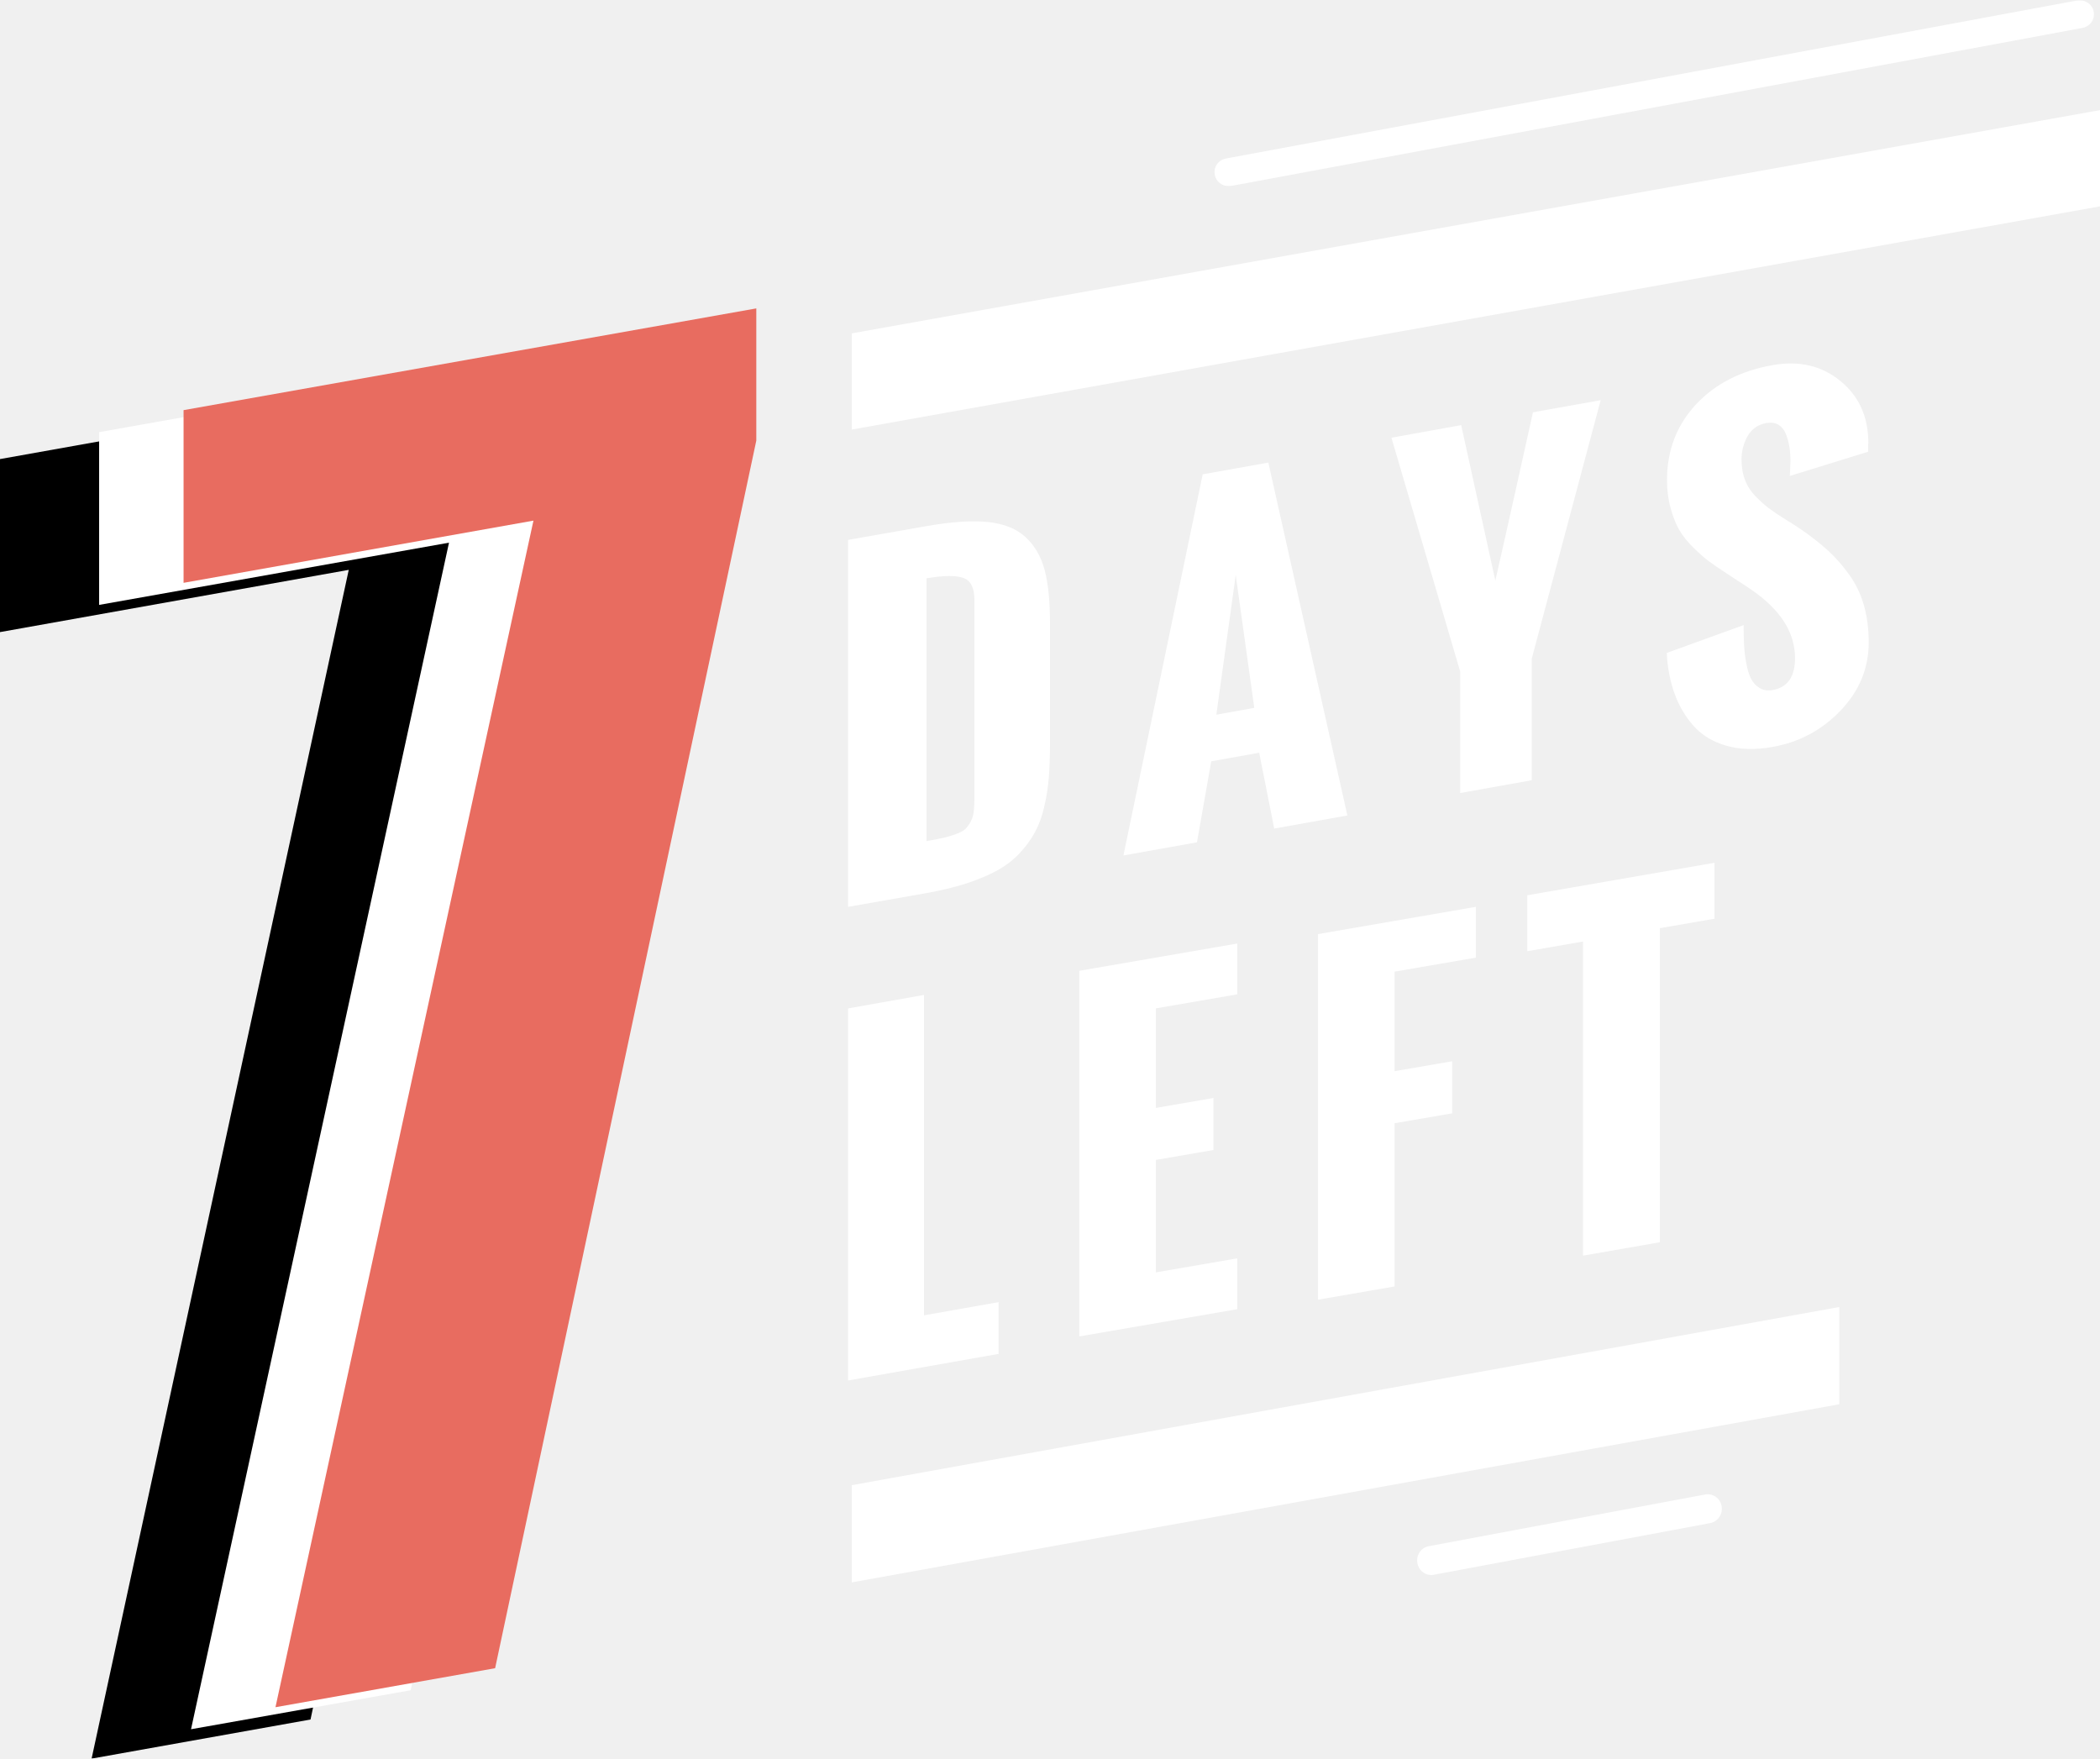
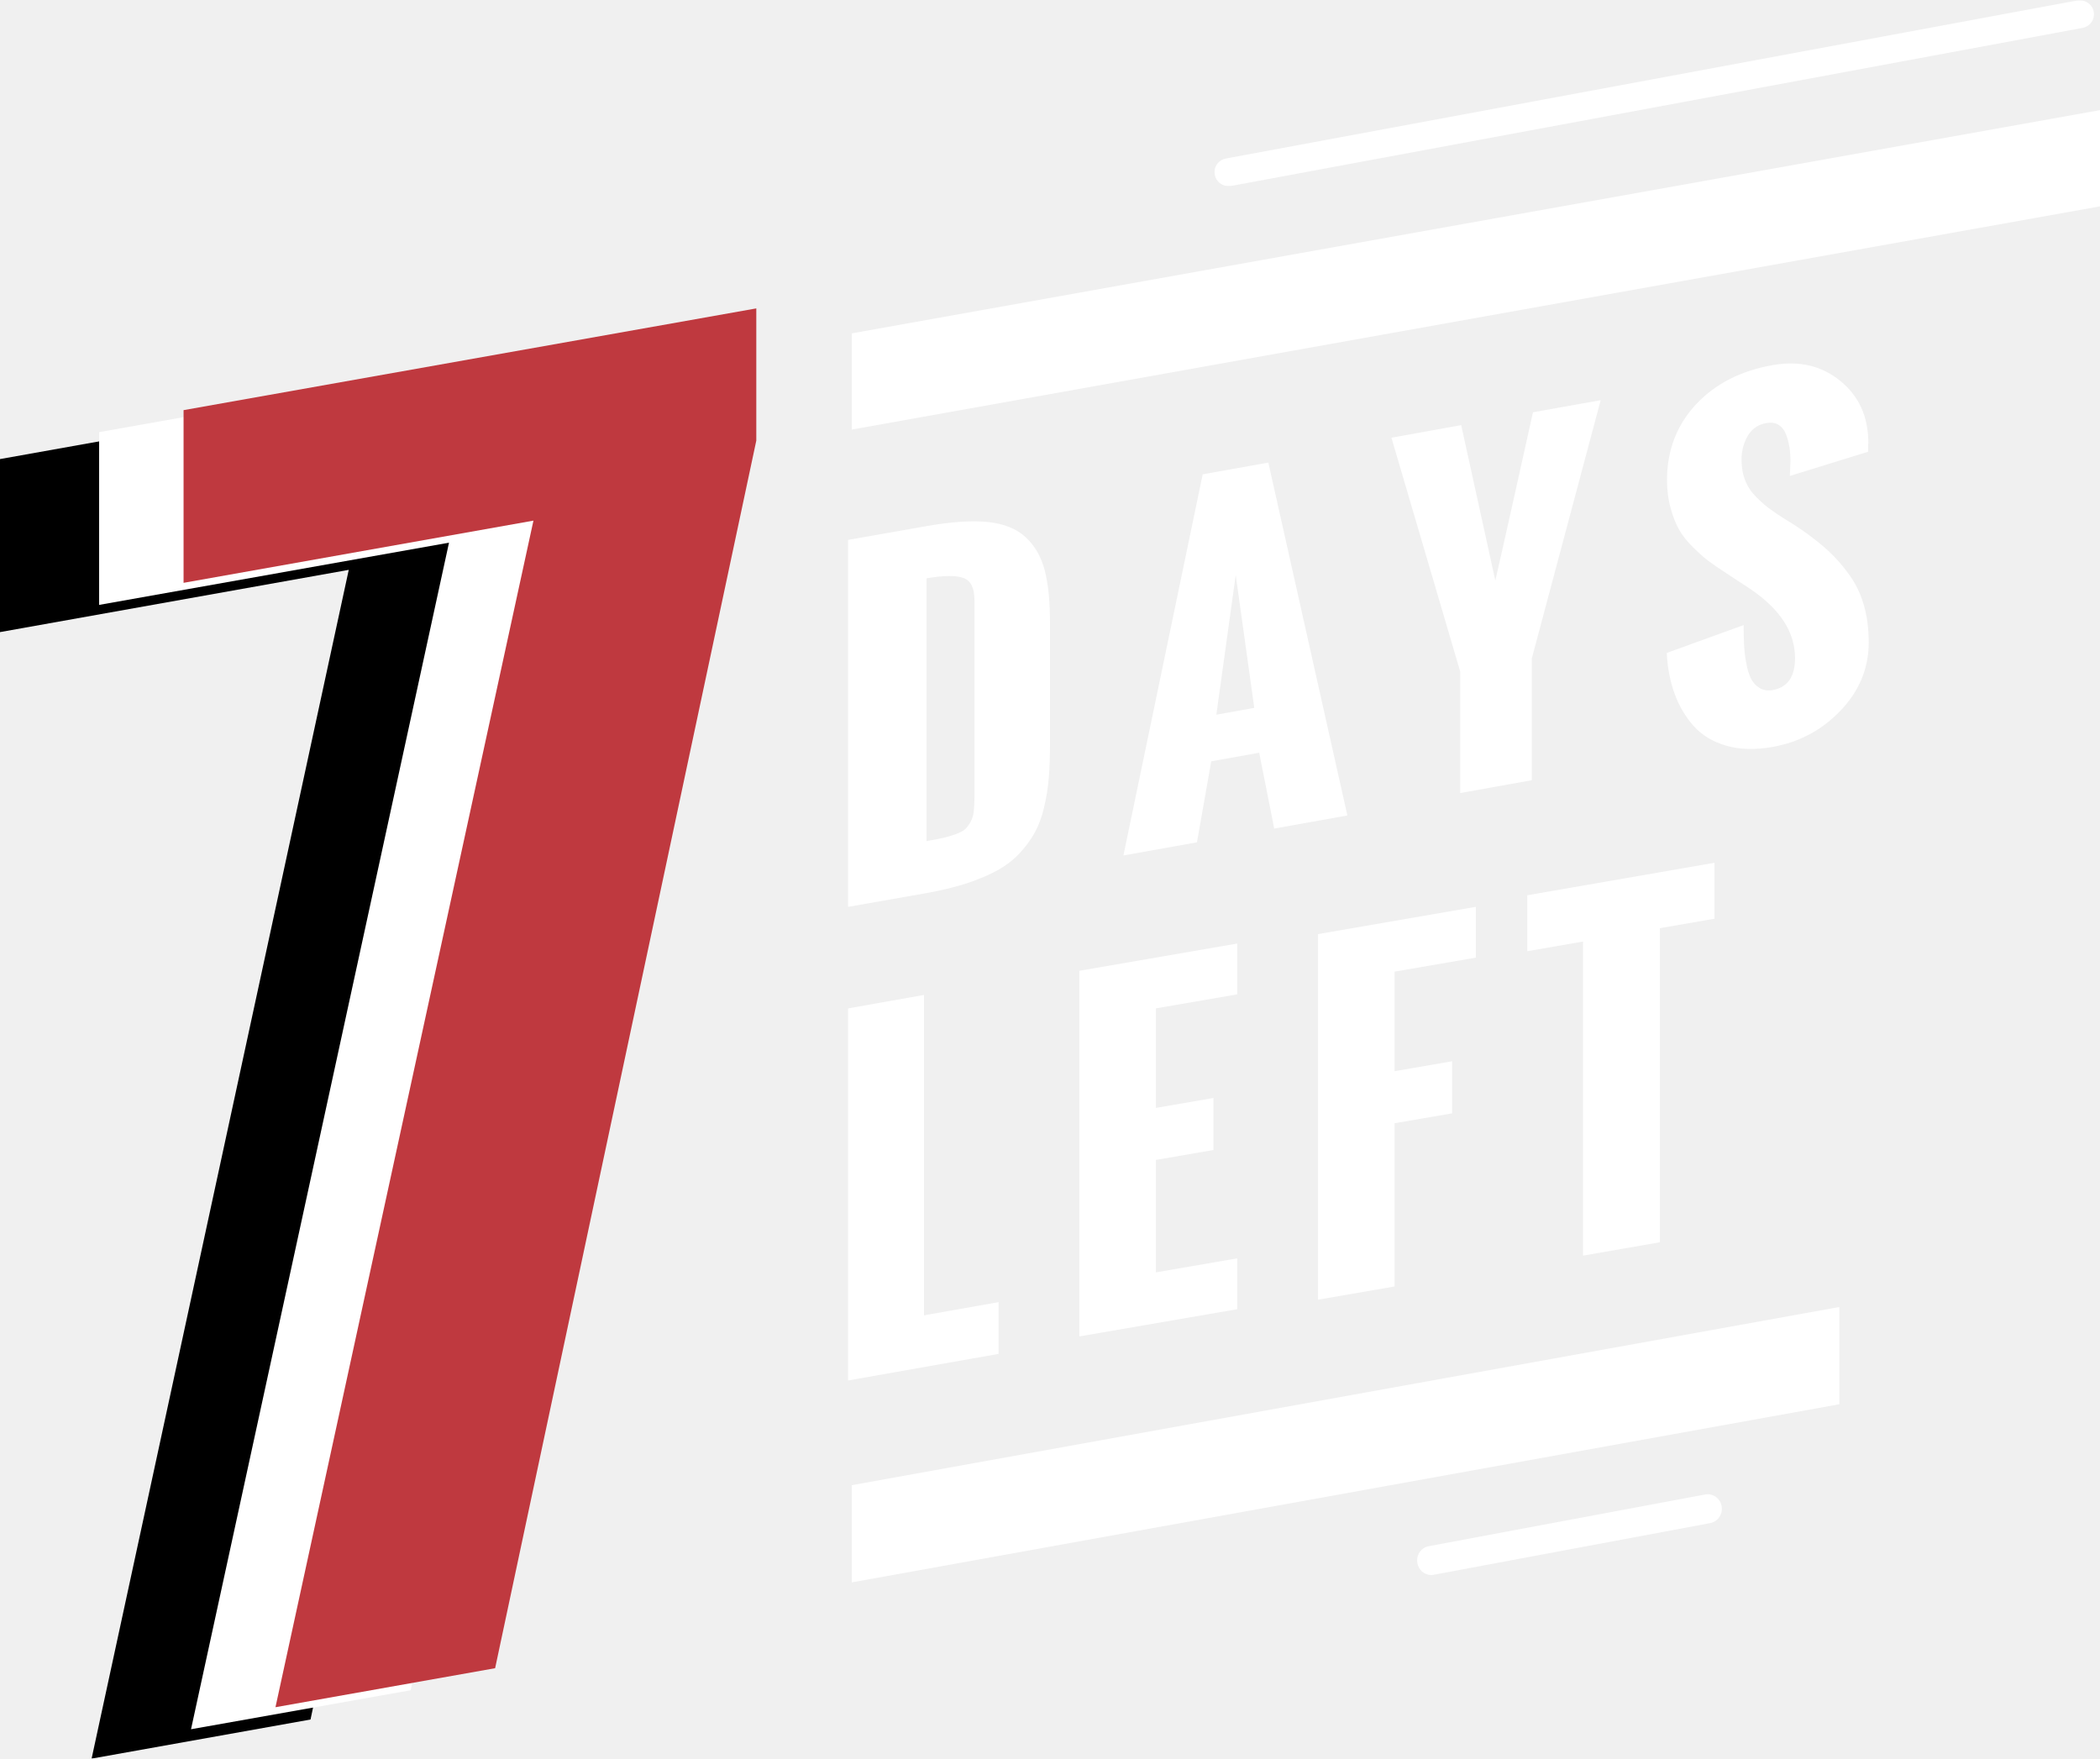
<svg xmlns="http://www.w3.org/2000/svg" xmlns:xlink="http://www.w3.org/1999/xlink" width="572px" height="479px" viewBox="0 0 572 479" version="1.1">
  <defs>
    <polygon id="path-1" points="0.8 0.082 240.366 0.082 240.366 50.694 0.8 50.694" />
    <polygon id="path-3" points="0 0.279 155.493 0.279 155.493 382 0 382" />
  </defs>
  <g id="Page-2" stroke="none" stroke-width="1" fill="none" fill-rule="evenodd">
    <g id="Desktop-Copy-3" transform="translate(-249, -139)">
      <g id="Group" transform="translate(249, 139)">
        <g id="Group-33" transform="translate(231, 0)">
          <path d="M21.359,229.092 C23.314,228.755 24.874,228.458 25.997,228.193 C27.131,227.937 28.264,227.6 29.387,227.181 C30.521,226.752 31.353,226.323 31.883,225.853 C32.403,225.353 32.892,224.699 33.349,223.892 C33.797,223.075 34.098,222.135 34.223,221.082 C34.358,220.04 34.42,218.763 34.42,217.251 L34.42,163.434 C34.42,160.135 33.433,158.132 31.436,157.428 C29.429,156.682 26.07,156.723 21.359,157.519 L21.359,229.092 Z M0,247 L0,147.058 L21.255,143.319 C28.046,142.124 33.62,141.736 38.008,142.175 C42.407,142.625 45.839,143.994 48.355,146.302 C50.861,148.632 52.598,151.645 53.555,155.313 C54.522,159.011 55,163.812 55,169.778 L55,202.53 C55,206.096 54.886,209.212 54.667,211.888 C54.438,214.595 54.022,217.251 53.388,219.897 C52.775,222.553 51.912,224.842 50.84,226.783 C49.769,228.744 48.386,230.614 46.691,232.432 C44.996,234.24 42.948,235.803 40.566,237.121 C38.164,238.408 35.367,239.594 32.133,240.656 C28.919,241.678 25.207,242.577 21.027,243.312 L0,247 Z" id="Fill-8" fill="#FFFFFF" />
          <path d="M100.309,194.667 L110.64,192.807 L105.587,156.63 L100.309,194.667 Z M75,233 L96.592,129.198 L114.469,126 L136,222.109 L116.072,225.675 L111.978,205.027 L98.92,207.356 L95.03,229.424 L75,233 Z" id="Fill-10" fill="#FFFFFF" />
          <path d="M166.725,216 L166.725,182.899 L148,119.225 L167,115.796 L176.301,158.14 C177.453,153.124 179.174,145.458 181.456,135.213 C183.749,124.947 185.45,117.311 186.55,112.296 L205,109 L186.224,179.409 L186.224,212.51 L166.725,216 Z" id="Fill-12" fill="#FFFFFF" />
          <path d="M223,177.842 L243.934,170.257 C243.934,172.278 243.976,174.054 244.049,175.616 C244.122,177.158 244.31,178.812 244.643,180.578 C244.956,182.344 245.394,183.763 245.947,184.855 C246.489,185.927 247.261,186.774 248.263,187.377 C249.274,188 250.453,188.194 251.819,187.959 C255.887,187.244 257.932,184.345 257.932,179.24 C257.932,172.227 253.916,165.979 245.853,160.487 L239.449,156.281 C237.415,154.964 235.798,153.851 234.578,152.953 C233.357,152.075 231.939,150.819 230.291,149.206 C228.653,147.603 227.37,146.011 226.442,144.418 C225.514,142.826 224.721,140.835 224.064,138.497 C223.396,136.118 223.063,133.546 223.063,130.769 C223.063,122.673 225.691,115.813 230.948,110.157 C236.205,104.532 243.173,100.969 251.872,99.448 C259.079,98.172 265.233,99.622 270.292,103.777 C275.361,107.901 277.896,113.526 277.896,120.632 L277.833,121.367 L277.833,123.041 L256.513,129.636 C256.513,129.227 256.544,128.584 256.607,127.717 C256.659,126.839 256.68,126.124 256.68,125.562 C256.68,124.235 256.597,122.969 256.409,121.785 C256.221,120.591 255.898,119.427 255.47,118.284 C255.032,117.14 254.364,116.293 253.457,115.721 C252.55,115.149 251.454,115.007 250.161,115.221 C247.908,115.609 246.197,116.773 245.06,118.712 C243.934,120.662 243.36,122.806 243.36,125.175 C243.36,127.237 243.684,129.136 244.351,130.84 C245.008,132.535 246.02,134.036 247.366,135.383 C248.711,136.71 249.942,137.813 251.068,138.63 C252.205,139.477 253.718,140.488 255.616,141.652 C257.504,142.815 258.85,143.683 259.642,144.245 C262.542,146.246 264.993,148.195 267.006,150.043 C269.009,151.891 270.897,154.035 272.68,156.516 C274.464,158.986 275.799,161.732 276.675,164.815 C277.562,167.868 278,171.257 278,174.994 C278,181.997 275.455,188.173 270.354,193.523 C265.254,198.862 259.058,202.18 251.757,203.456 C247.032,204.283 242.828,204.17 239.167,203.098 C235.496,202.037 232.544,200.24 230.291,197.708 C228.048,195.176 226.306,192.246 225.107,188.898 C223.897,185.57 223.198,181.884 223,177.842" id="Fill-14" fill="#FFFFFF" />
          <polygon id="Fill-16" fill="#FFFFFF" points="0 376 0 274.667 20.678 271 20.678 358.267 41 354.673 41 368.76" />
          <polygon id="Fill-18" fill="#FFFFFF" points="63 364 63 264.42 106 257 106 270.832 83.847 274.648 83.847 301.772 99.532 299.065 99.532 313.223 83.847 315.93 83.847 346.565 106 342.749 106 356.591" />
          <polygon id="Fill-20" fill="#FFFFFF" points="128 354 128 254.43 171 247 171 260.832 148.852 264.648 148.852 291.772 164.531 289.065 164.531 303.243 148.852 305.94 148.852 350.397" />
          <polygon id="Fill-22" fill="#FFFFFF" points="200.188 342 200.188 256.445 185 259.082 185 243.848 236 235 236 250.234 221.119 252.809 221.119 338.354" />
          <polygon id="Fill-24" fill="#FFFFFF" points="341 56.203 1 117 1 90.807 341 30" />
          <polygon id="Fill-26" fill="#FFFFFF" points="270 382.477 1 431 1 404.533 270 356" />
          <g id="Group-30" transform="translate(99, 0)">
            <mask id="mask-2" fill="white">
              <use xlink:href="#path-1" />
            </mask>
            <g id="Clip-29" />
            <path d="M4.634,50.694 C2.823,50.694 1.217,49.419 0.867,47.593 C0.476,45.543 1.845,43.554 3.934,43.177 L235.822,0.122 C237.932,-0.173 239.888,1.112 240.299,3.172 C240.691,5.222 239.311,7.211 237.232,7.599 L5.334,50.643 C5.098,50.684 4.861,50.694 4.634,50.694" id="Fill-28" fill="#FFFFFF" mask="url(#mask-2)" />
          </g>
          <path d="M158.836,429 C157.011,429 155.393,427.651 155.063,425.738 C154.682,423.602 156.063,421.531 158.156,421.148 L233.474,407.059 C235.566,406.687 237.566,408.101 237.937,410.236 C238.318,412.404 236.927,414.454 234.845,414.847 L159.516,428.926 C159.289,428.968 159.052,429 158.836,429" id="Fill-31" fill="#FFFFFF" />
        </g>
        <g id="Group-6" transform="translate(0, 84)">
          <g id="Group-3" transform="translate(0, 13)">
            <mask id="mask-4" fill="white">
              <use xlink:href="#path-3" />
            </mask>
            <g id="Clip-2" />
            <polygon id="Fill-1" fill="#000000" mask="url(#mask-4)" points="24.95 382.004 94.994 58.214 0 75.168 0 28.042 155.493 0.279 155.493 36.372 84.581 371.351" />
          </g>
          <polygon id="Fill-4" fill="#FFFFFF" points="27 33.712 27 80.761 122.3 63.809 52.033 387 111.853 376.377 183 42.027 183 6" />
-           <polygon id="Fill-5" fill="#E86C60" points="206 0 50 27.711 50 74.749 145.3 57.807 75.033 381 134.862 370.377 206 36.016" />
+           <polygon id="Fill-5" fill="#BF393F" points="206 0 50 27.711 50 74.749 145.3 57.807 75.033 381 134.862 370.377 206 36.016" />
        </g>
      </g>
    </g>
  </g>
</svg>
